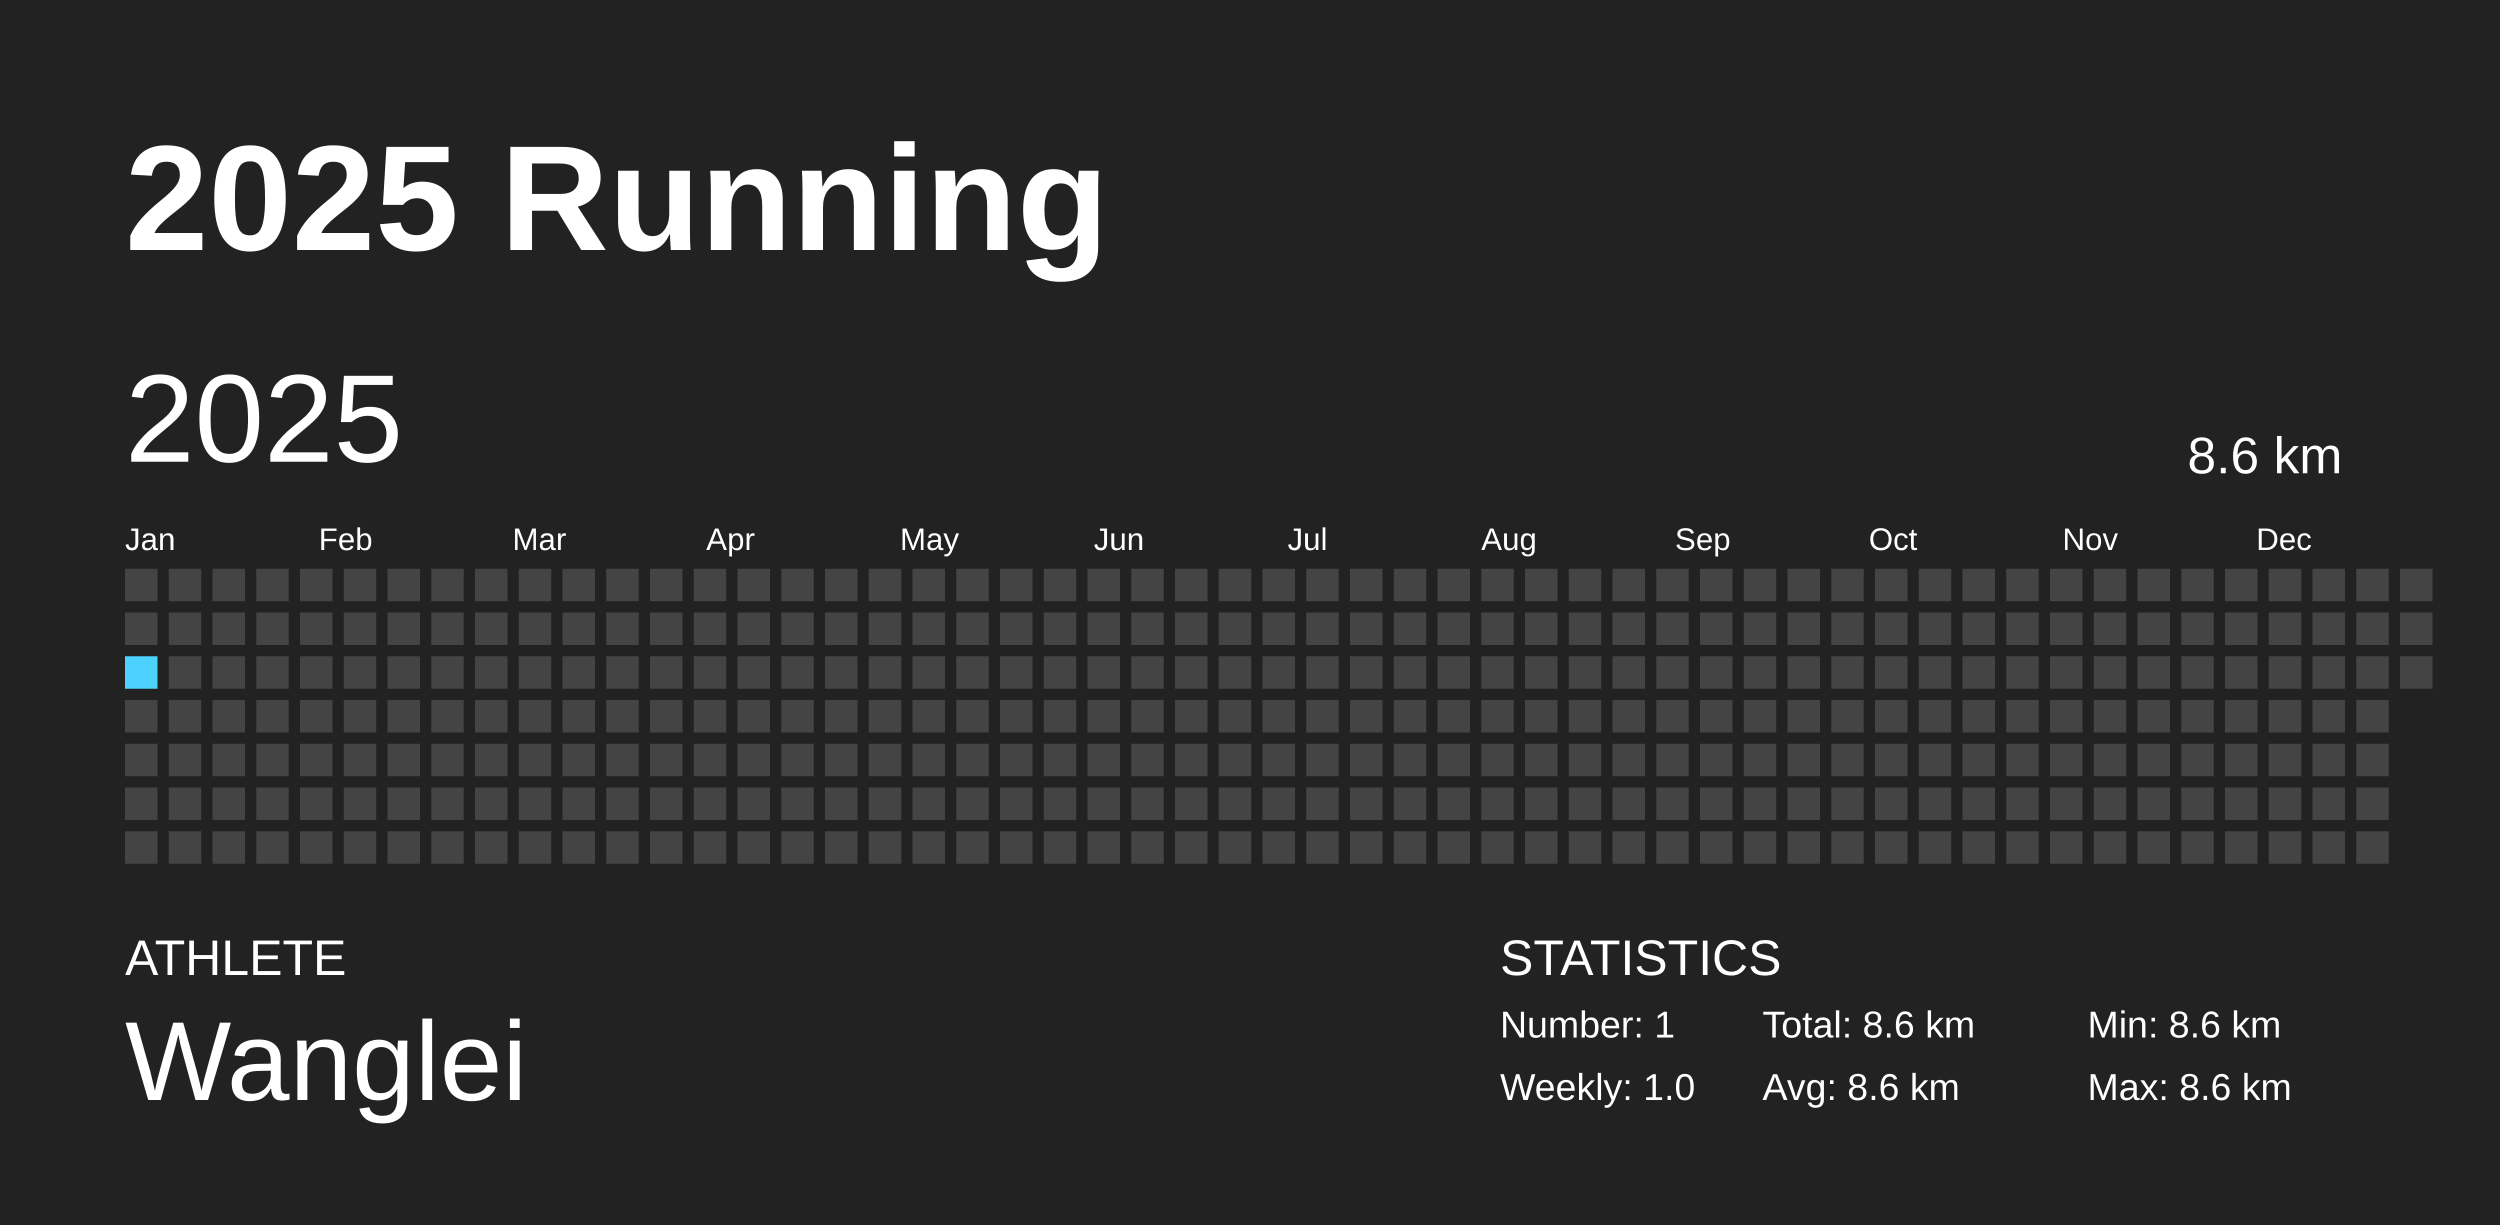
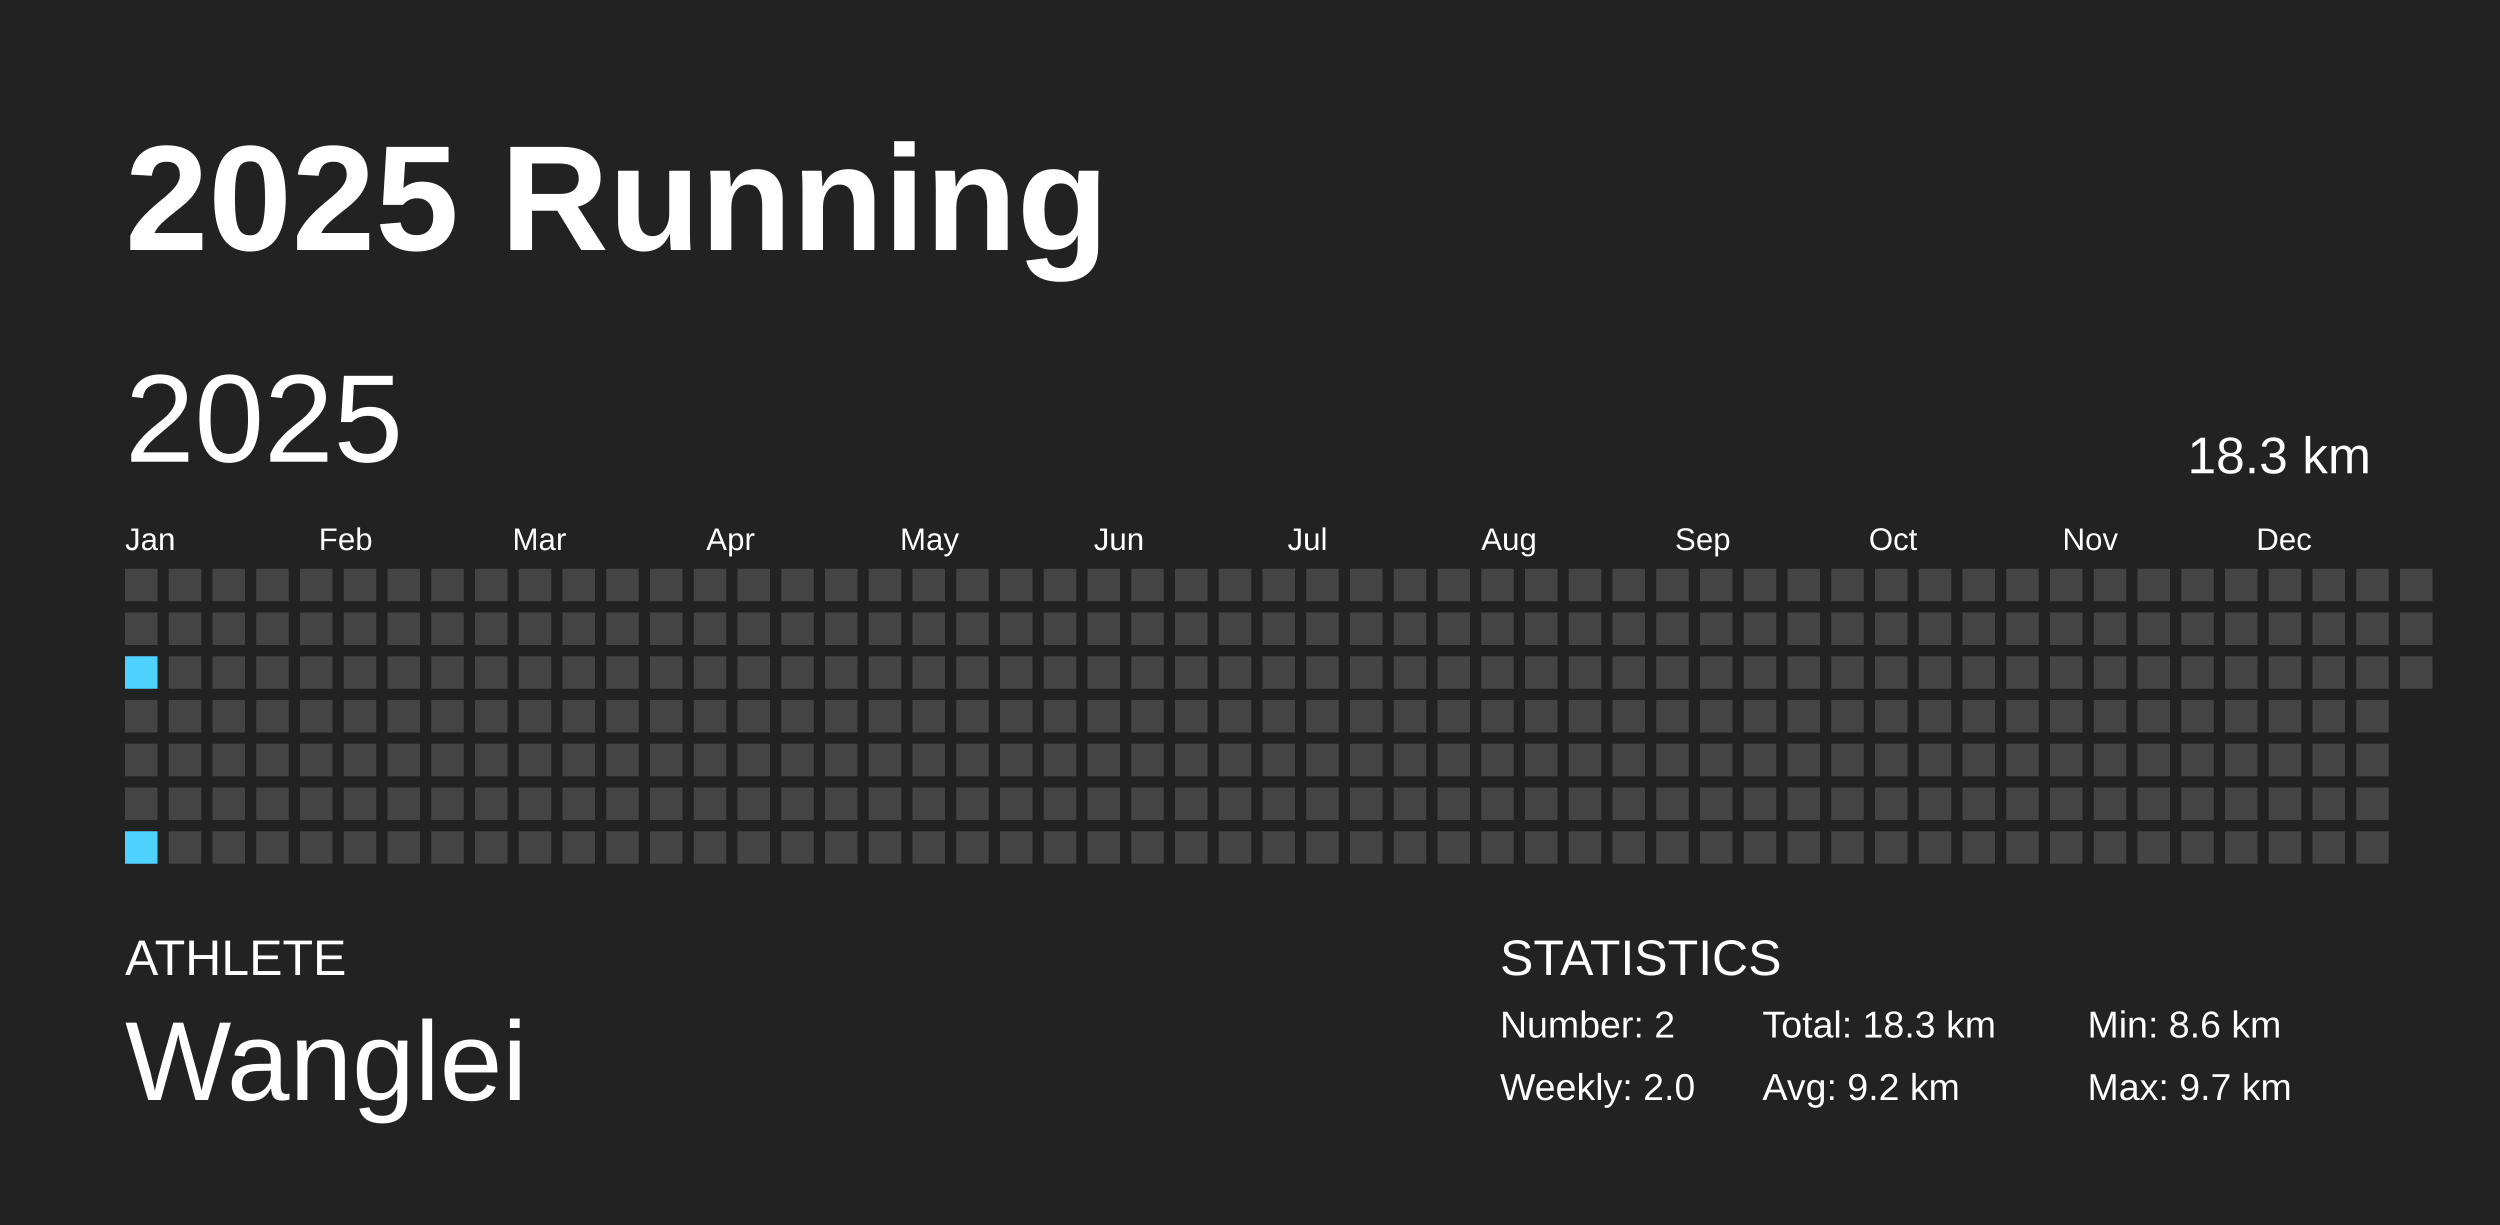
<svg xmlns="http://www.w3.org/2000/svg" baseProfile="full" height="98mm" version="1.1" viewBox="0,0,200,98" width="200mm">
  <defs />
  <rect fill="#222222" height="98" width="200" x="0" y="0" />
  <text fill="#FFFFFF" style="font-size:12px; font-family:Arial; font-weight:bold;" x="10" y="20">2025 Running</text>
  <text fill="#FFFFFF" style="font-size:4px; font-family:Arial" x="10" y="78">ATHLETE</text>
  <text fill="#FFFFFF" style="font-size:9px; font-family:Arial" x="10" y="88">Wanglei</text>
  <text fill="#FFFFFF" style="font-size:4px; font-family:Arial" x="120" y="78">STATISTICS</text>
-   <text fill="#FFFFFF" style="font-size:3px; font-family:Arial" x="120" y="83">Number: 1</text>
-   <text fill="#FFFFFF" style="font-size:3px; font-family:Arial" x="120" y="88">Weekly: 1.0</text>
-   <text fill="#FFFFFF" style="font-size:3px; font-family:Arial" x="141" y="83">Total: 8.6 km</text>
-   <text fill="#FFFFFF" style="font-size:3px; font-family:Arial" x="141" y="88">Avg: 8.6 km</text>
+   <text fill="#FFFFFF" style="font-size:3px; font-family:Arial" x="120" y="83">Number: 2</text>
+   <text fill="#FFFFFF" style="font-size:3px; font-family:Arial" x="120" y="88">Weekly: 2.0</text>
+   <text fill="#FFFFFF" style="font-size:3px; font-family:Arial" x="141" y="83">Total: 18.3 km</text>
+   <text fill="#FFFFFF" style="font-size:3px; font-family:Arial" x="141" y="88">Avg: 9.2 km</text>
  <text fill="#FFFFFF" style="font-size:3px; font-family:Arial" x="167" y="83">Min: 8.6 km</text>
-   <text fill="#FFFFFF" style="font-size:3px; font-family:Arial" x="167" y="88">Max: 8.6 km</text>
+   <text fill="#FFFFFF" style="font-size:3px; font-family:Arial" x="167" y="88">Max: 9.7 km</text>
  <text dominant-baseline="hanging" fill="#FFFFFF" style="font-size:10.0px; font-family:Arial;" x="10" y="30">2025</text>
-   <text dominant-baseline="hanging" fill="#FFFFFF" style="font-size:4.125px; font-family:Arial;" x="175" y="35">8.6 km</text>
+   <text dominant-baseline="hanging" fill="#FFFFFF" style="font-size:4.125px; font-family:Arial;" x="175" y="35">18.3 km</text>
  <text fill="#FFFFFF" style="font-size:2.5px; font-family:Arial" x="10.0" y="44">Jan</text>
  <text fill="#FFFFFF" style="font-size:2.5px; font-family:Arial" x="25.5" y="44">Feb</text>
  <text fill="#FFFFFF" style="font-size:2.5px; font-family:Arial" x="41.0" y="44">Mar</text>
  <text fill="#FFFFFF" style="font-size:2.5px; font-family:Arial" x="56.5" y="44">Apr</text>
  <text fill="#FFFFFF" style="font-size:2.5px; font-family:Arial" x="72.0" y="44">May</text>
  <text fill="#FFFFFF" style="font-size:2.5px; font-family:Arial" x="87.5" y="44">Jun</text>
  <text fill="#FFFFFF" style="font-size:2.5px; font-family:Arial" x="103.0" y="44">Jul</text>
  <text fill="#FFFFFF" style="font-size:2.5px; font-family:Arial" x="118.5" y="44">Aug</text>
  <text fill="#FFFFFF" style="font-size:2.5px; font-family:Arial" x="134.0" y="44">Sep</text>
  <text fill="#FFFFFF" style="font-size:2.5px; font-family:Arial" x="149.5" y="44">Oct</text>
  <text fill="#FFFFFF" style="font-size:2.5px; font-family:Arial" x="165.0" y="44">Nov</text>
  <text fill="#FFFFFF" style="font-size:2.5px; font-family:Arial" x="180.5" y="44">Dec</text>
  <rect fill="#444444" height="2.6" width="2.6" x="10.0" y="45.5" />
  <rect fill="#444444" height="2.6" width="2.6" x="10.0" y="49.0" />
-   <rect fill="#4DD2FF" height="2.6" width="2.6" x="10.0" y="52.5" />
+   <rect fill="#4dd2ff" height="2.6" width="2.6" x="10.0" y="52.5" />
  <rect fill="#444444" height="2.6" width="2.6" x="10.0" y="56.0" />
  <rect fill="#444444" height="2.6" width="2.6" x="10.0" y="59.5" />
  <rect fill="#444444" height="2.6" width="2.6" x="10.0" y="63.0" />
-   <rect fill="#444444" height="2.6" width="2.6" x="10.0" y="66.5" />
+   <rect fill="#4dd2ff" height="2.6" width="2.6" x="10.0" y="66.5" />
  <rect fill="#444444" height="2.6" width="2.6" x="13.5" y="45.5" />
  <rect fill="#444444" height="2.6" width="2.6" x="13.5" y="49.0" />
  <rect fill="#444444" height="2.6" width="2.6" x="13.5" y="52.5" />
  <rect fill="#444444" height="2.6" width="2.6" x="13.5" y="56.0" />
  <rect fill="#444444" height="2.6" width="2.6" x="13.5" y="59.5" />
  <rect fill="#444444" height="2.6" width="2.6" x="13.5" y="63.0" />
  <rect fill="#444444" height="2.6" width="2.6" x="13.5" y="66.5" />
  <rect fill="#444444" height="2.6" width="2.6" x="17.0" y="45.5" />
  <rect fill="#444444" height="2.6" width="2.6" x="17.0" y="49.0" />
  <rect fill="#444444" height="2.6" width="2.6" x="17.0" y="52.5" />
  <rect fill="#444444" height="2.6" width="2.6" x="17.0" y="56.0" />
  <rect fill="#444444" height="2.6" width="2.6" x="17.0" y="59.5" />
  <rect fill="#444444" height="2.6" width="2.6" x="17.0" y="63.0" />
  <rect fill="#444444" height="2.6" width="2.6" x="17.0" y="66.5" />
  <rect fill="#444444" height="2.6" width="2.6" x="20.5" y="45.5" />
  <rect fill="#444444" height="2.6" width="2.6" x="20.5" y="49.0" />
  <rect fill="#444444" height="2.6" width="2.6" x="20.5" y="52.5" />
  <rect fill="#444444" height="2.6" width="2.6" x="20.5" y="56.0" />
  <rect fill="#444444" height="2.6" width="2.6" x="20.5" y="59.5" />
  <rect fill="#444444" height="2.6" width="2.6" x="20.5" y="63.0" />
  <rect fill="#444444" height="2.6" width="2.6" x="20.5" y="66.5" />
  <rect fill="#444444" height="2.6" width="2.6" x="24.0" y="45.5" />
  <rect fill="#444444" height="2.6" width="2.6" x="24.0" y="49.0" />
  <rect fill="#444444" height="2.6" width="2.6" x="24.0" y="52.5" />
  <rect fill="#444444" height="2.6" width="2.6" x="24.0" y="56.0" />
  <rect fill="#444444" height="2.6" width="2.6" x="24.0" y="59.5" />
  <rect fill="#444444" height="2.6" width="2.6" x="24.0" y="63.0" />
  <rect fill="#444444" height="2.6" width="2.6" x="24.0" y="66.5" />
  <rect fill="#444444" height="2.6" width="2.6" x="27.5" y="45.5" />
  <rect fill="#444444" height="2.6" width="2.6" x="27.5" y="49.0" />
  <rect fill="#444444" height="2.6" width="2.6" x="27.5" y="52.5" />
  <rect fill="#444444" height="2.6" width="2.6" x="27.5" y="56.0" />
  <rect fill="#444444" height="2.6" width="2.6" x="27.5" y="59.5" />
  <rect fill="#444444" height="2.6" width="2.6" x="27.5" y="63.0" />
  <rect fill="#444444" height="2.6" width="2.6" x="27.5" y="66.5" />
  <rect fill="#444444" height="2.6" width="2.6" x="31.0" y="45.5" />
  <rect fill="#444444" height="2.6" width="2.6" x="31.0" y="49.0" />
  <rect fill="#444444" height="2.6" width="2.6" x="31.0" y="52.5" />
  <rect fill="#444444" height="2.6" width="2.6" x="31.0" y="56.0" />
  <rect fill="#444444" height="2.6" width="2.6" x="31.0" y="59.5" />
  <rect fill="#444444" height="2.6" width="2.6" x="31.0" y="63.0" />
  <rect fill="#444444" height="2.6" width="2.6" x="31.0" y="66.5" />
  <rect fill="#444444" height="2.6" width="2.6" x="34.5" y="45.5" />
  <rect fill="#444444" height="2.6" width="2.6" x="34.5" y="49.0" />
  <rect fill="#444444" height="2.6" width="2.6" x="34.5" y="52.5" />
  <rect fill="#444444" height="2.6" width="2.6" x="34.5" y="56.0" />
  <rect fill="#444444" height="2.6" width="2.6" x="34.5" y="59.5" />
  <rect fill="#444444" height="2.6" width="2.6" x="34.5" y="63.0" />
  <rect fill="#444444" height="2.6" width="2.6" x="34.5" y="66.5" />
  <rect fill="#444444" height="2.6" width="2.6" x="38.0" y="45.5" />
  <rect fill="#444444" height="2.6" width="2.6" x="38.0" y="49.0" />
  <rect fill="#444444" height="2.6" width="2.6" x="38.0" y="52.5" />
  <rect fill="#444444" height="2.6" width="2.6" x="38.0" y="56.0" />
  <rect fill="#444444" height="2.6" width="2.6" x="38.0" y="59.5" />
  <rect fill="#444444" height="2.6" width="2.6" x="38.0" y="63.0" />
  <rect fill="#444444" height="2.6" width="2.6" x="38.0" y="66.5" />
  <rect fill="#444444" height="2.6" width="2.6" x="41.5" y="45.5" />
  <rect fill="#444444" height="2.6" width="2.6" x="41.5" y="49.0" />
  <rect fill="#444444" height="2.6" width="2.6" x="41.5" y="52.5" />
  <rect fill="#444444" height="2.6" width="2.6" x="41.5" y="56.0" />
  <rect fill="#444444" height="2.6" width="2.6" x="41.5" y="59.5" />
  <rect fill="#444444" height="2.6" width="2.6" x="41.5" y="63.0" />
  <rect fill="#444444" height="2.6" width="2.6" x="41.5" y="66.5" />
  <rect fill="#444444" height="2.6" width="2.6" x="45.0" y="45.5" />
  <rect fill="#444444" height="2.6" width="2.6" x="45.0" y="49.0" />
  <rect fill="#444444" height="2.6" width="2.6" x="45.0" y="52.5" />
  <rect fill="#444444" height="2.6" width="2.6" x="45.0" y="56.0" />
  <rect fill="#444444" height="2.6" width="2.6" x="45.0" y="59.5" />
  <rect fill="#444444" height="2.6" width="2.6" x="45.0" y="63.0" />
  <rect fill="#444444" height="2.6" width="2.6" x="45.0" y="66.5" />
  <rect fill="#444444" height="2.6" width="2.6" x="48.5" y="45.5" />
  <rect fill="#444444" height="2.6" width="2.6" x="48.5" y="49.0" />
  <rect fill="#444444" height="2.6" width="2.6" x="48.5" y="52.5" />
  <rect fill="#444444" height="2.6" width="2.6" x="48.5" y="56.0" />
  <rect fill="#444444" height="2.6" width="2.6" x="48.5" y="59.5" />
  <rect fill="#444444" height="2.6" width="2.6" x="48.5" y="63.0" />
  <rect fill="#444444" height="2.6" width="2.6" x="48.5" y="66.5" />
  <rect fill="#444444" height="2.6" width="2.6" x="52.0" y="45.5" />
  <rect fill="#444444" height="2.6" width="2.6" x="52.0" y="49.0" />
  <rect fill="#444444" height="2.6" width="2.6" x="52.0" y="52.5" />
  <rect fill="#444444" height="2.6" width="2.6" x="52.0" y="56.0" />
  <rect fill="#444444" height="2.6" width="2.6" x="52.0" y="59.5" />
  <rect fill="#444444" height="2.6" width="2.6" x="52.0" y="63.0" />
  <rect fill="#444444" height="2.6" width="2.6" x="52.0" y="66.5" />
  <rect fill="#444444" height="2.6" width="2.6" x="55.5" y="45.5" />
  <rect fill="#444444" height="2.6" width="2.6" x="55.5" y="49.0" />
  <rect fill="#444444" height="2.6" width="2.6" x="55.5" y="52.5" />
  <rect fill="#444444" height="2.6" width="2.6" x="55.5" y="56.0" />
  <rect fill="#444444" height="2.6" width="2.6" x="55.5" y="59.5" />
  <rect fill="#444444" height="2.6" width="2.6" x="55.5" y="63.0" />
  <rect fill="#444444" height="2.6" width="2.6" x="55.5" y="66.5" />
  <rect fill="#444444" height="2.6" width="2.6" x="59.0" y="45.5" />
  <rect fill="#444444" height="2.6" width="2.6" x="59.0" y="49.0" />
  <rect fill="#444444" height="2.6" width="2.6" x="59.0" y="52.5" />
  <rect fill="#444444" height="2.6" width="2.6" x="59.0" y="56.0" />
  <rect fill="#444444" height="2.6" width="2.6" x="59.0" y="59.5" />
  <rect fill="#444444" height="2.6" width="2.6" x="59.0" y="63.0" />
  <rect fill="#444444" height="2.6" width="2.6" x="59.0" y="66.5" />
  <rect fill="#444444" height="2.6" width="2.6" x="62.5" y="45.5" />
  <rect fill="#444444" height="2.6" width="2.6" x="62.5" y="49.0" />
  <rect fill="#444444" height="2.6" width="2.6" x="62.5" y="52.5" />
  <rect fill="#444444" height="2.6" width="2.6" x="62.5" y="56.0" />
  <rect fill="#444444" height="2.6" width="2.6" x="62.5" y="59.5" />
  <rect fill="#444444" height="2.6" width="2.6" x="62.5" y="63.0" />
  <rect fill="#444444" height="2.6" width="2.6" x="62.5" y="66.5" />
  <rect fill="#444444" height="2.6" width="2.6" x="66.0" y="45.5" />
  <rect fill="#444444" height="2.6" width="2.6" x="66.0" y="49.0" />
  <rect fill="#444444" height="2.6" width="2.6" x="66.0" y="52.5" />
  <rect fill="#444444" height="2.6" width="2.6" x="66.0" y="56.0" />
  <rect fill="#444444" height="2.6" width="2.6" x="66.0" y="59.5" />
  <rect fill="#444444" height="2.6" width="2.6" x="66.0" y="63.0" />
  <rect fill="#444444" height="2.6" width="2.6" x="66.0" y="66.5" />
  <rect fill="#444444" height="2.6" width="2.6" x="69.5" y="45.5" />
  <rect fill="#444444" height="2.6" width="2.6" x="69.5" y="49.0" />
  <rect fill="#444444" height="2.6" width="2.6" x="69.5" y="52.5" />
  <rect fill="#444444" height="2.6" width="2.6" x="69.5" y="56.0" />
  <rect fill="#444444" height="2.6" width="2.6" x="69.5" y="59.5" />
  <rect fill="#444444" height="2.6" width="2.6" x="69.5" y="63.0" />
  <rect fill="#444444" height="2.6" width="2.6" x="69.5" y="66.5" />
  <rect fill="#444444" height="2.6" width="2.6" x="73.0" y="45.5" />
  <rect fill="#444444" height="2.6" width="2.6" x="73.0" y="49.0" />
  <rect fill="#444444" height="2.6" width="2.6" x="73.0" y="52.5" />
  <rect fill="#444444" height="2.6" width="2.6" x="73.0" y="56.0" />
  <rect fill="#444444" height="2.6" width="2.6" x="73.0" y="59.5" />
  <rect fill="#444444" height="2.6" width="2.6" x="73.0" y="63.0" />
  <rect fill="#444444" height="2.6" width="2.6" x="73.0" y="66.5" />
  <rect fill="#444444" height="2.6" width="2.6" x="76.5" y="45.5" />
  <rect fill="#444444" height="2.6" width="2.6" x="76.5" y="49.0" />
  <rect fill="#444444" height="2.6" width="2.6" x="76.5" y="52.5" />
  <rect fill="#444444" height="2.6" width="2.6" x="76.5" y="56.0" />
  <rect fill="#444444" height="2.6" width="2.6" x="76.5" y="59.5" />
  <rect fill="#444444" height="2.6" width="2.6" x="76.5" y="63.0" />
  <rect fill="#444444" height="2.6" width="2.6" x="76.5" y="66.5" />
  <rect fill="#444444" height="2.6" width="2.6" x="80.0" y="45.5" />
  <rect fill="#444444" height="2.6" width="2.6" x="80.0" y="49.0" />
  <rect fill="#444444" height="2.6" width="2.6" x="80.0" y="52.5" />
  <rect fill="#444444" height="2.6" width="2.6" x="80.0" y="56.0" />
  <rect fill="#444444" height="2.6" width="2.6" x="80.0" y="59.5" />
  <rect fill="#444444" height="2.6" width="2.6" x="80.0" y="63.0" />
  <rect fill="#444444" height="2.6" width="2.6" x="80.0" y="66.5" />
  <rect fill="#444444" height="2.6" width="2.6" x="83.5" y="45.5" />
  <rect fill="#444444" height="2.6" width="2.6" x="83.5" y="49.0" />
  <rect fill="#444444" height="2.6" width="2.6" x="83.5" y="52.5" />
  <rect fill="#444444" height="2.6" width="2.6" x="83.5" y="56.0" />
  <rect fill="#444444" height="2.6" width="2.6" x="83.5" y="59.5" />
  <rect fill="#444444" height="2.6" width="2.6" x="83.5" y="63.0" />
  <rect fill="#444444" height="2.6" width="2.6" x="83.5" y="66.5" />
  <rect fill="#444444" height="2.6" width="2.6" x="87.0" y="45.5" />
  <rect fill="#444444" height="2.6" width="2.6" x="87.0" y="49.0" />
  <rect fill="#444444" height="2.6" width="2.6" x="87.0" y="52.5" />
  <rect fill="#444444" height="2.6" width="2.6" x="87.0" y="56.0" />
  <rect fill="#444444" height="2.6" width="2.6" x="87.0" y="59.5" />
  <rect fill="#444444" height="2.6" width="2.6" x="87.0" y="63.0" />
  <rect fill="#444444" height="2.6" width="2.6" x="87.0" y="66.5" />
  <rect fill="#444444" height="2.6" width="2.6" x="90.5" y="45.5" />
  <rect fill="#444444" height="2.6" width="2.6" x="90.5" y="49.0" />
  <rect fill="#444444" height="2.6" width="2.6" x="90.5" y="52.5" />
  <rect fill="#444444" height="2.6" width="2.6" x="90.5" y="56.0" />
  <rect fill="#444444" height="2.6" width="2.6" x="90.5" y="59.5" />
  <rect fill="#444444" height="2.6" width="2.6" x="90.5" y="63.0" />
  <rect fill="#444444" height="2.6" width="2.6" x="90.5" y="66.5" />
  <rect fill="#444444" height="2.6" width="2.6" x="94.0" y="45.5" />
  <rect fill="#444444" height="2.6" width="2.6" x="94.0" y="49.0" />
  <rect fill="#444444" height="2.6" width="2.6" x="94.0" y="52.5" />
  <rect fill="#444444" height="2.6" width="2.6" x="94.0" y="56.0" />
  <rect fill="#444444" height="2.6" width="2.6" x="94.0" y="59.5" />
  <rect fill="#444444" height="2.6" width="2.6" x="94.0" y="63.0" />
  <rect fill="#444444" height="2.6" width="2.6" x="94.0" y="66.5" />
  <rect fill="#444444" height="2.6" width="2.6" x="97.5" y="45.5" />
  <rect fill="#444444" height="2.6" width="2.6" x="97.5" y="49.0" />
  <rect fill="#444444" height="2.6" width="2.6" x="97.5" y="52.5" />
  <rect fill="#444444" height="2.6" width="2.6" x="97.5" y="56.0" />
  <rect fill="#444444" height="2.6" width="2.6" x="97.5" y="59.5" />
  <rect fill="#444444" height="2.6" width="2.6" x="97.5" y="63.0" />
  <rect fill="#444444" height="2.6" width="2.6" x="97.5" y="66.5" />
  <rect fill="#444444" height="2.6" width="2.6" x="101.0" y="45.5" />
  <rect fill="#444444" height="2.6" width="2.6" x="101.0" y="49.0" />
  <rect fill="#444444" height="2.6" width="2.6" x="101.0" y="52.5" />
  <rect fill="#444444" height="2.6" width="2.6" x="101.0" y="56.0" />
  <rect fill="#444444" height="2.6" width="2.6" x="101.0" y="59.5" />
  <rect fill="#444444" height="2.6" width="2.6" x="101.0" y="63.0" />
  <rect fill="#444444" height="2.6" width="2.6" x="101.0" y="66.5" />
  <rect fill="#444444" height="2.6" width="2.6" x="104.5" y="45.5" />
  <rect fill="#444444" height="2.6" width="2.6" x="104.5" y="49.0" />
  <rect fill="#444444" height="2.6" width="2.6" x="104.5" y="52.5" />
  <rect fill="#444444" height="2.6" width="2.6" x="104.5" y="56.0" />
  <rect fill="#444444" height="2.6" width="2.6" x="104.5" y="59.5" />
  <rect fill="#444444" height="2.6" width="2.6" x="104.5" y="63.0" />
  <rect fill="#444444" height="2.6" width="2.6" x="104.5" y="66.5" />
  <rect fill="#444444" height="2.6" width="2.6" x="108.0" y="45.5" />
  <rect fill="#444444" height="2.6" width="2.6" x="108.0" y="49.0" />
  <rect fill="#444444" height="2.6" width="2.6" x="108.0" y="52.5" />
  <rect fill="#444444" height="2.6" width="2.6" x="108.0" y="56.0" />
  <rect fill="#444444" height="2.6" width="2.6" x="108.0" y="59.5" />
  <rect fill="#444444" height="2.6" width="2.6" x="108.0" y="63.0" />
  <rect fill="#444444" height="2.6" width="2.6" x="108.0" y="66.5" />
  <rect fill="#444444" height="2.6" width="2.6" x="111.5" y="45.5" />
  <rect fill="#444444" height="2.6" width="2.6" x="111.5" y="49.0" />
  <rect fill="#444444" height="2.6" width="2.6" x="111.5" y="52.5" />
  <rect fill="#444444" height="2.6" width="2.6" x="111.5" y="56.0" />
  <rect fill="#444444" height="2.6" width="2.6" x="111.5" y="59.5" />
  <rect fill="#444444" height="2.6" width="2.6" x="111.5" y="63.0" />
  <rect fill="#444444" height="2.6" width="2.6" x="111.5" y="66.5" />
  <rect fill="#444444" height="2.6" width="2.6" x="115.0" y="45.5" />
  <rect fill="#444444" height="2.6" width="2.6" x="115.0" y="49.0" />
  <rect fill="#444444" height="2.6" width="2.6" x="115.0" y="52.5" />
  <rect fill="#444444" height="2.6" width="2.6" x="115.0" y="56.0" />
  <rect fill="#444444" height="2.6" width="2.6" x="115.0" y="59.5" />
  <rect fill="#444444" height="2.6" width="2.6" x="115.0" y="63.0" />
  <rect fill="#444444" height="2.6" width="2.6" x="115.0" y="66.5" />
  <rect fill="#444444" height="2.6" width="2.6" x="118.5" y="45.5" />
  <rect fill="#444444" height="2.6" width="2.6" x="118.5" y="49.0" />
  <rect fill="#444444" height="2.6" width="2.6" x="118.5" y="52.5" />
  <rect fill="#444444" height="2.6" width="2.6" x="118.5" y="56.0" />
  <rect fill="#444444" height="2.6" width="2.6" x="118.5" y="59.5" />
  <rect fill="#444444" height="2.6" width="2.6" x="118.5" y="63.0" />
  <rect fill="#444444" height="2.6" width="2.6" x="118.5" y="66.5" />
  <rect fill="#444444" height="2.6" width="2.6" x="122.0" y="45.5" />
  <rect fill="#444444" height="2.6" width="2.6" x="122.0" y="49.0" />
  <rect fill="#444444" height="2.6" width="2.6" x="122.0" y="52.5" />
  <rect fill="#444444" height="2.6" width="2.6" x="122.0" y="56.0" />
  <rect fill="#444444" height="2.6" width="2.6" x="122.0" y="59.5" />
  <rect fill="#444444" height="2.6" width="2.6" x="122.0" y="63.0" />
  <rect fill="#444444" height="2.6" width="2.6" x="122.0" y="66.5" />
  <rect fill="#444444" height="2.6" width="2.6" x="125.5" y="45.5" />
  <rect fill="#444444" height="2.6" width="2.6" x="125.5" y="49.0" />
  <rect fill="#444444" height="2.6" width="2.6" x="125.5" y="52.5" />
  <rect fill="#444444" height="2.6" width="2.6" x="125.5" y="56.0" />
  <rect fill="#444444" height="2.6" width="2.6" x="125.5" y="59.5" />
  <rect fill="#444444" height="2.6" width="2.6" x="125.5" y="63.0" />
  <rect fill="#444444" height="2.6" width="2.6" x="125.5" y="66.5" />
  <rect fill="#444444" height="2.6" width="2.6" x="129.0" y="45.5" />
  <rect fill="#444444" height="2.6" width="2.6" x="129.0" y="49.0" />
  <rect fill="#444444" height="2.6" width="2.6" x="129.0" y="52.5" />
  <rect fill="#444444" height="2.6" width="2.6" x="129.0" y="56.0" />
  <rect fill="#444444" height="2.6" width="2.6" x="129.0" y="59.5" />
  <rect fill="#444444" height="2.6" width="2.6" x="129.0" y="63.0" />
  <rect fill="#444444" height="2.6" width="2.6" x="129.0" y="66.5" />
  <rect fill="#444444" height="2.6" width="2.6" x="132.5" y="45.5" />
  <rect fill="#444444" height="2.6" width="2.6" x="132.5" y="49.0" />
  <rect fill="#444444" height="2.6" width="2.6" x="132.5" y="52.5" />
  <rect fill="#444444" height="2.6" width="2.6" x="132.5" y="56.0" />
  <rect fill="#444444" height="2.6" width="2.6" x="132.5" y="59.5" />
  <rect fill="#444444" height="2.6" width="2.6" x="132.5" y="63.0" />
  <rect fill="#444444" height="2.6" width="2.6" x="132.5" y="66.5" />
  <rect fill="#444444" height="2.6" width="2.6" x="136.0" y="45.5" />
  <rect fill="#444444" height="2.6" width="2.6" x="136.0" y="49.0" />
  <rect fill="#444444" height="2.6" width="2.6" x="136.0" y="52.5" />
  <rect fill="#444444" height="2.6" width="2.6" x="136.0" y="56.0" />
  <rect fill="#444444" height="2.6" width="2.6" x="136.0" y="59.5" />
  <rect fill="#444444" height="2.6" width="2.6" x="136.0" y="63.0" />
  <rect fill="#444444" height="2.6" width="2.6" x="136.0" y="66.5" />
  <rect fill="#444444" height="2.6" width="2.6" x="139.5" y="45.5" />
  <rect fill="#444444" height="2.6" width="2.6" x="139.5" y="49.0" />
  <rect fill="#444444" height="2.6" width="2.6" x="139.5" y="52.5" />
  <rect fill="#444444" height="2.6" width="2.6" x="139.5" y="56.0" />
  <rect fill="#444444" height="2.6" width="2.6" x="139.5" y="59.5" />
  <rect fill="#444444" height="2.6" width="2.6" x="139.5" y="63.0" />
  <rect fill="#444444" height="2.6" width="2.6" x="139.5" y="66.5" />
  <rect fill="#444444" height="2.6" width="2.6" x="143.0" y="45.5" />
  <rect fill="#444444" height="2.6" width="2.6" x="143.0" y="49.0" />
  <rect fill="#444444" height="2.6" width="2.6" x="143.0" y="52.5" />
  <rect fill="#444444" height="2.6" width="2.6" x="143.0" y="56.0" />
  <rect fill="#444444" height="2.6" width="2.6" x="143.0" y="59.5" />
  <rect fill="#444444" height="2.6" width="2.6" x="143.0" y="63.0" />
  <rect fill="#444444" height="2.6" width="2.6" x="143.0" y="66.5" />
  <rect fill="#444444" height="2.6" width="2.6" x="146.5" y="45.5" />
  <rect fill="#444444" height="2.6" width="2.6" x="146.5" y="49.0" />
  <rect fill="#444444" height="2.6" width="2.6" x="146.5" y="52.5" />
  <rect fill="#444444" height="2.6" width="2.6" x="146.5" y="56.0" />
  <rect fill="#444444" height="2.6" width="2.6" x="146.5" y="59.5" />
  <rect fill="#444444" height="2.6" width="2.6" x="146.5" y="63.0" />
  <rect fill="#444444" height="2.6" width="2.6" x="146.5" y="66.5" />
  <rect fill="#444444" height="2.6" width="2.6" x="150.0" y="45.5" />
  <rect fill="#444444" height="2.6" width="2.6" x="150.0" y="49.0" />
  <rect fill="#444444" height="2.6" width="2.6" x="150.0" y="52.5" />
  <rect fill="#444444" height="2.6" width="2.6" x="150.0" y="56.0" />
  <rect fill="#444444" height="2.6" width="2.6" x="150.0" y="59.5" />
  <rect fill="#444444" height="2.6" width="2.6" x="150.0" y="63.0" />
  <rect fill="#444444" height="2.6" width="2.6" x="150.0" y="66.5" />
  <rect fill="#444444" height="2.6" width="2.6" x="153.5" y="45.5" />
  <rect fill="#444444" height="2.6" width="2.6" x="153.5" y="49.0" />
  <rect fill="#444444" height="2.6" width="2.6" x="153.5" y="52.5" />
  <rect fill="#444444" height="2.6" width="2.6" x="153.5" y="56.0" />
  <rect fill="#444444" height="2.6" width="2.6" x="153.5" y="59.5" />
  <rect fill="#444444" height="2.6" width="2.6" x="153.5" y="63.0" />
  <rect fill="#444444" height="2.6" width="2.6" x="153.5" y="66.5" />
  <rect fill="#444444" height="2.6" width="2.6" x="157.0" y="45.5" />
  <rect fill="#444444" height="2.6" width="2.6" x="157.0" y="49.0" />
  <rect fill="#444444" height="2.6" width="2.6" x="157.0" y="52.5" />
  <rect fill="#444444" height="2.6" width="2.6" x="157.0" y="56.0" />
  <rect fill="#444444" height="2.6" width="2.6" x="157.0" y="59.5" />
  <rect fill="#444444" height="2.6" width="2.6" x="157.0" y="63.0" />
  <rect fill="#444444" height="2.6" width="2.6" x="157.0" y="66.5" />
  <rect fill="#444444" height="2.6" width="2.6" x="160.5" y="45.5" />
  <rect fill="#444444" height="2.6" width="2.6" x="160.5" y="49.0" />
  <rect fill="#444444" height="2.6" width="2.6" x="160.5" y="52.5" />
  <rect fill="#444444" height="2.6" width="2.6" x="160.5" y="56.0" />
  <rect fill="#444444" height="2.6" width="2.6" x="160.5" y="59.5" />
  <rect fill="#444444" height="2.6" width="2.6" x="160.5" y="63.0" />
  <rect fill="#444444" height="2.6" width="2.6" x="160.5" y="66.5" />
  <rect fill="#444444" height="2.6" width="2.6" x="164.0" y="45.5" />
  <rect fill="#444444" height="2.6" width="2.6" x="164.0" y="49.0" />
  <rect fill="#444444" height="2.6" width="2.6" x="164.0" y="52.5" />
  <rect fill="#444444" height="2.6" width="2.6" x="164.0" y="56.0" />
  <rect fill="#444444" height="2.6" width="2.6" x="164.0" y="59.5" />
  <rect fill="#444444" height="2.6" width="2.6" x="164.0" y="63.0" />
  <rect fill="#444444" height="2.6" width="2.6" x="164.0" y="66.5" />
  <rect fill="#444444" height="2.6" width="2.6" x="167.5" y="45.5" />
  <rect fill="#444444" height="2.6" width="2.6" x="167.5" y="49.0" />
  <rect fill="#444444" height="2.6" width="2.6" x="167.5" y="52.5" />
  <rect fill="#444444" height="2.6" width="2.6" x="167.5" y="56.0" />
  <rect fill="#444444" height="2.6" width="2.6" x="167.5" y="59.5" />
  <rect fill="#444444" height="2.6" width="2.6" x="167.5" y="63.0" />
  <rect fill="#444444" height="2.6" width="2.6" x="167.5" y="66.5" />
  <rect fill="#444444" height="2.6" width="2.6" x="171.0" y="45.5" />
  <rect fill="#444444" height="2.6" width="2.6" x="171.0" y="49.0" />
  <rect fill="#444444" height="2.6" width="2.6" x="171.0" y="52.5" />
  <rect fill="#444444" height="2.6" width="2.6" x="171.0" y="56.0" />
  <rect fill="#444444" height="2.6" width="2.6" x="171.0" y="59.5" />
  <rect fill="#444444" height="2.6" width="2.6" x="171.0" y="63.0" />
  <rect fill="#444444" height="2.6" width="2.6" x="171.0" y="66.5" />
  <rect fill="#444444" height="2.6" width="2.6" x="174.5" y="45.5" />
  <rect fill="#444444" height="2.6" width="2.6" x="174.5" y="49.0" />
  <rect fill="#444444" height="2.6" width="2.6" x="174.5" y="52.5" />
  <rect fill="#444444" height="2.6" width="2.6" x="174.5" y="56.0" />
  <rect fill="#444444" height="2.6" width="2.6" x="174.5" y="59.5" />
  <rect fill="#444444" height="2.6" width="2.6" x="174.5" y="63.0" />
  <rect fill="#444444" height="2.6" width="2.6" x="174.5" y="66.5" />
  <rect fill="#444444" height="2.6" width="2.6" x="178.0" y="45.5" />
  <rect fill="#444444" height="2.6" width="2.6" x="178.0" y="49.0" />
  <rect fill="#444444" height="2.6" width="2.6" x="178.0" y="52.5" />
  <rect fill="#444444" height="2.6" width="2.6" x="178.0" y="56.0" />
  <rect fill="#444444" height="2.6" width="2.6" x="178.0" y="59.5" />
  <rect fill="#444444" height="2.6" width="2.6" x="178.0" y="63.0" />
  <rect fill="#444444" height="2.6" width="2.6" x="178.0" y="66.5" />
  <rect fill="#444444" height="2.6" width="2.6" x="181.5" y="45.5" />
  <rect fill="#444444" height="2.6" width="2.6" x="181.5" y="49.0" />
  <rect fill="#444444" height="2.6" width="2.6" x="181.5" y="52.5" />
  <rect fill="#444444" height="2.6" width="2.6" x="181.5" y="56.0" />
  <rect fill="#444444" height="2.6" width="2.6" x="181.5" y="59.5" />
  <rect fill="#444444" height="2.6" width="2.6" x="181.5" y="63.0" />
  <rect fill="#444444" height="2.6" width="2.6" x="181.5" y="66.5" />
  <rect fill="#444444" height="2.6" width="2.6" x="185.0" y="45.5" />
  <rect fill="#444444" height="2.6" width="2.6" x="185.0" y="49.0" />
  <rect fill="#444444" height="2.6" width="2.6" x="185.0" y="52.5" />
  <rect fill="#444444" height="2.6" width="2.6" x="185.0" y="56.0" />
  <rect fill="#444444" height="2.6" width="2.6" x="185.0" y="59.5" />
  <rect fill="#444444" height="2.6" width="2.6" x="185.0" y="63.0" />
  <rect fill="#444444" height="2.6" width="2.6" x="185.0" y="66.5" />
  <rect fill="#444444" height="2.6" width="2.6" x="188.5" y="45.5" />
  <rect fill="#444444" height="2.6" width="2.6" x="188.5" y="49.0" />
  <rect fill="#444444" height="2.6" width="2.6" x="188.5" y="52.5" />
  <rect fill="#444444" height="2.6" width="2.6" x="188.5" y="56.0" />
  <rect fill="#444444" height="2.6" width="2.6" x="188.5" y="59.5" />
  <rect fill="#444444" height="2.6" width="2.6" x="188.5" y="63.0" />
  <rect fill="#444444" height="2.6" width="2.6" x="188.5" y="66.5" />
  <rect fill="#444444" height="2.6" width="2.6" x="192.0" y="45.5" />
  <rect fill="#444444" height="2.6" width="2.6" x="192.0" y="49.0" />
  <rect fill="#444444" height="2.6" width="2.6" x="192.0" y="52.5" />
</svg>
